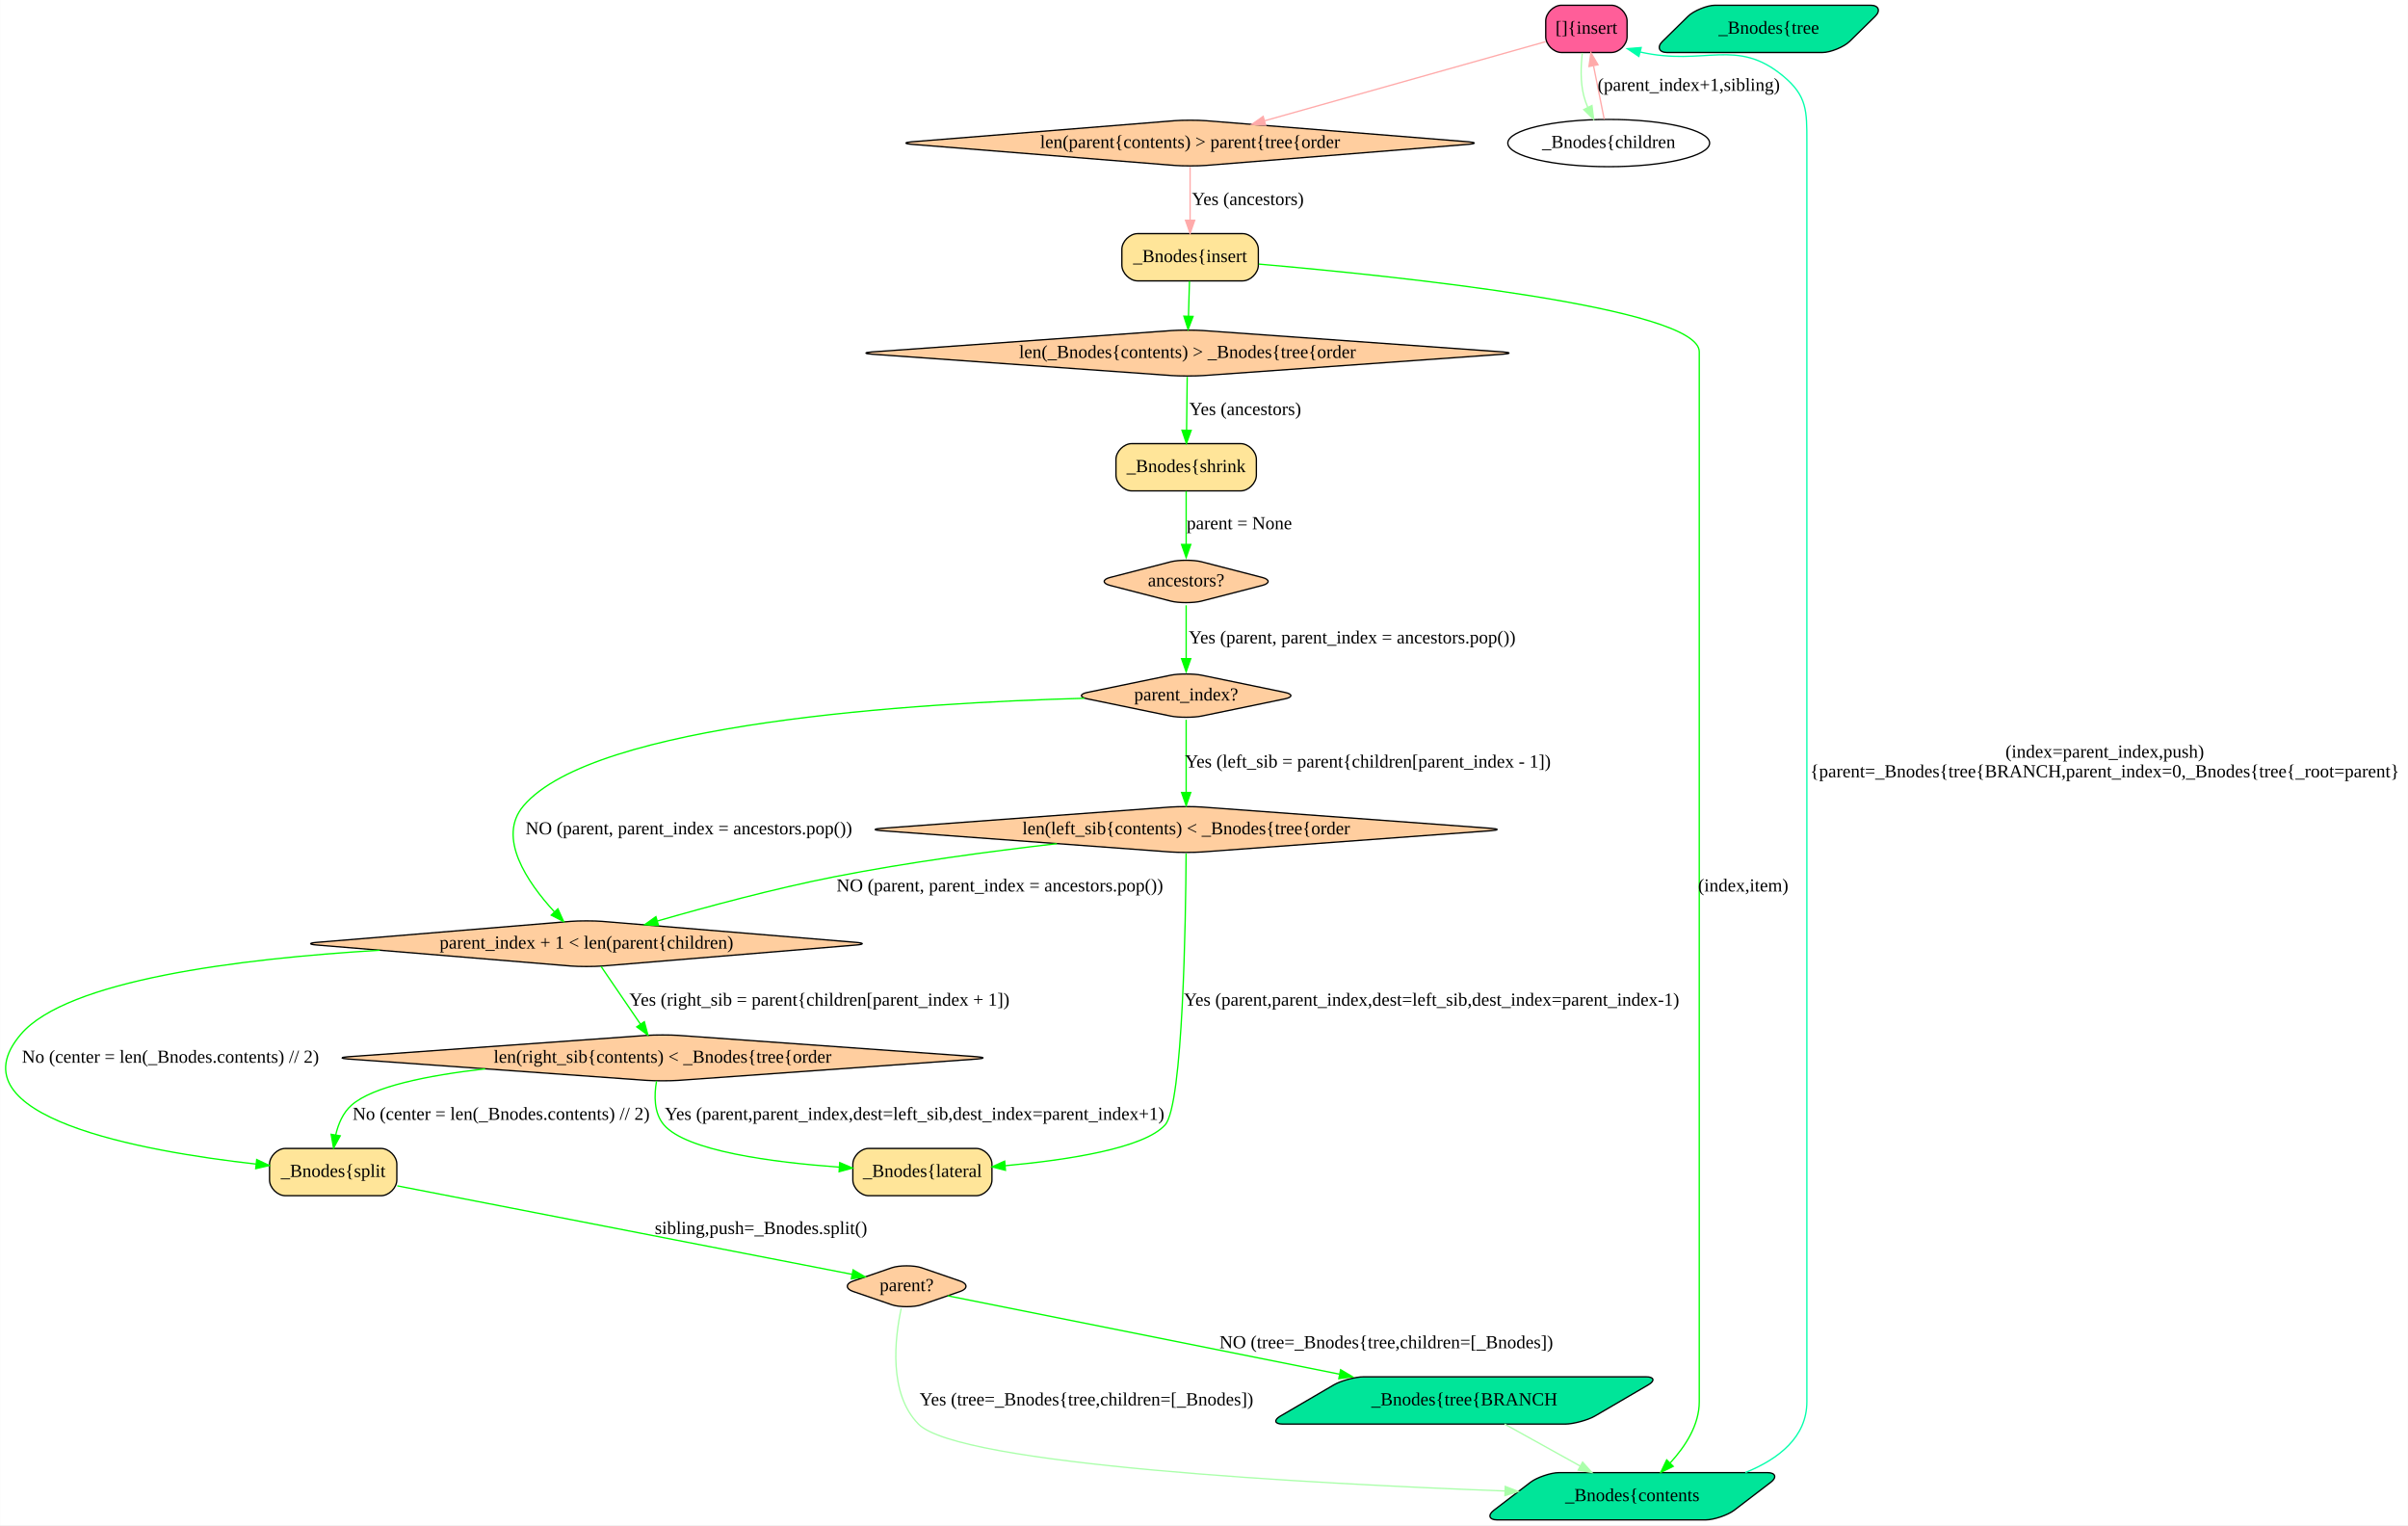
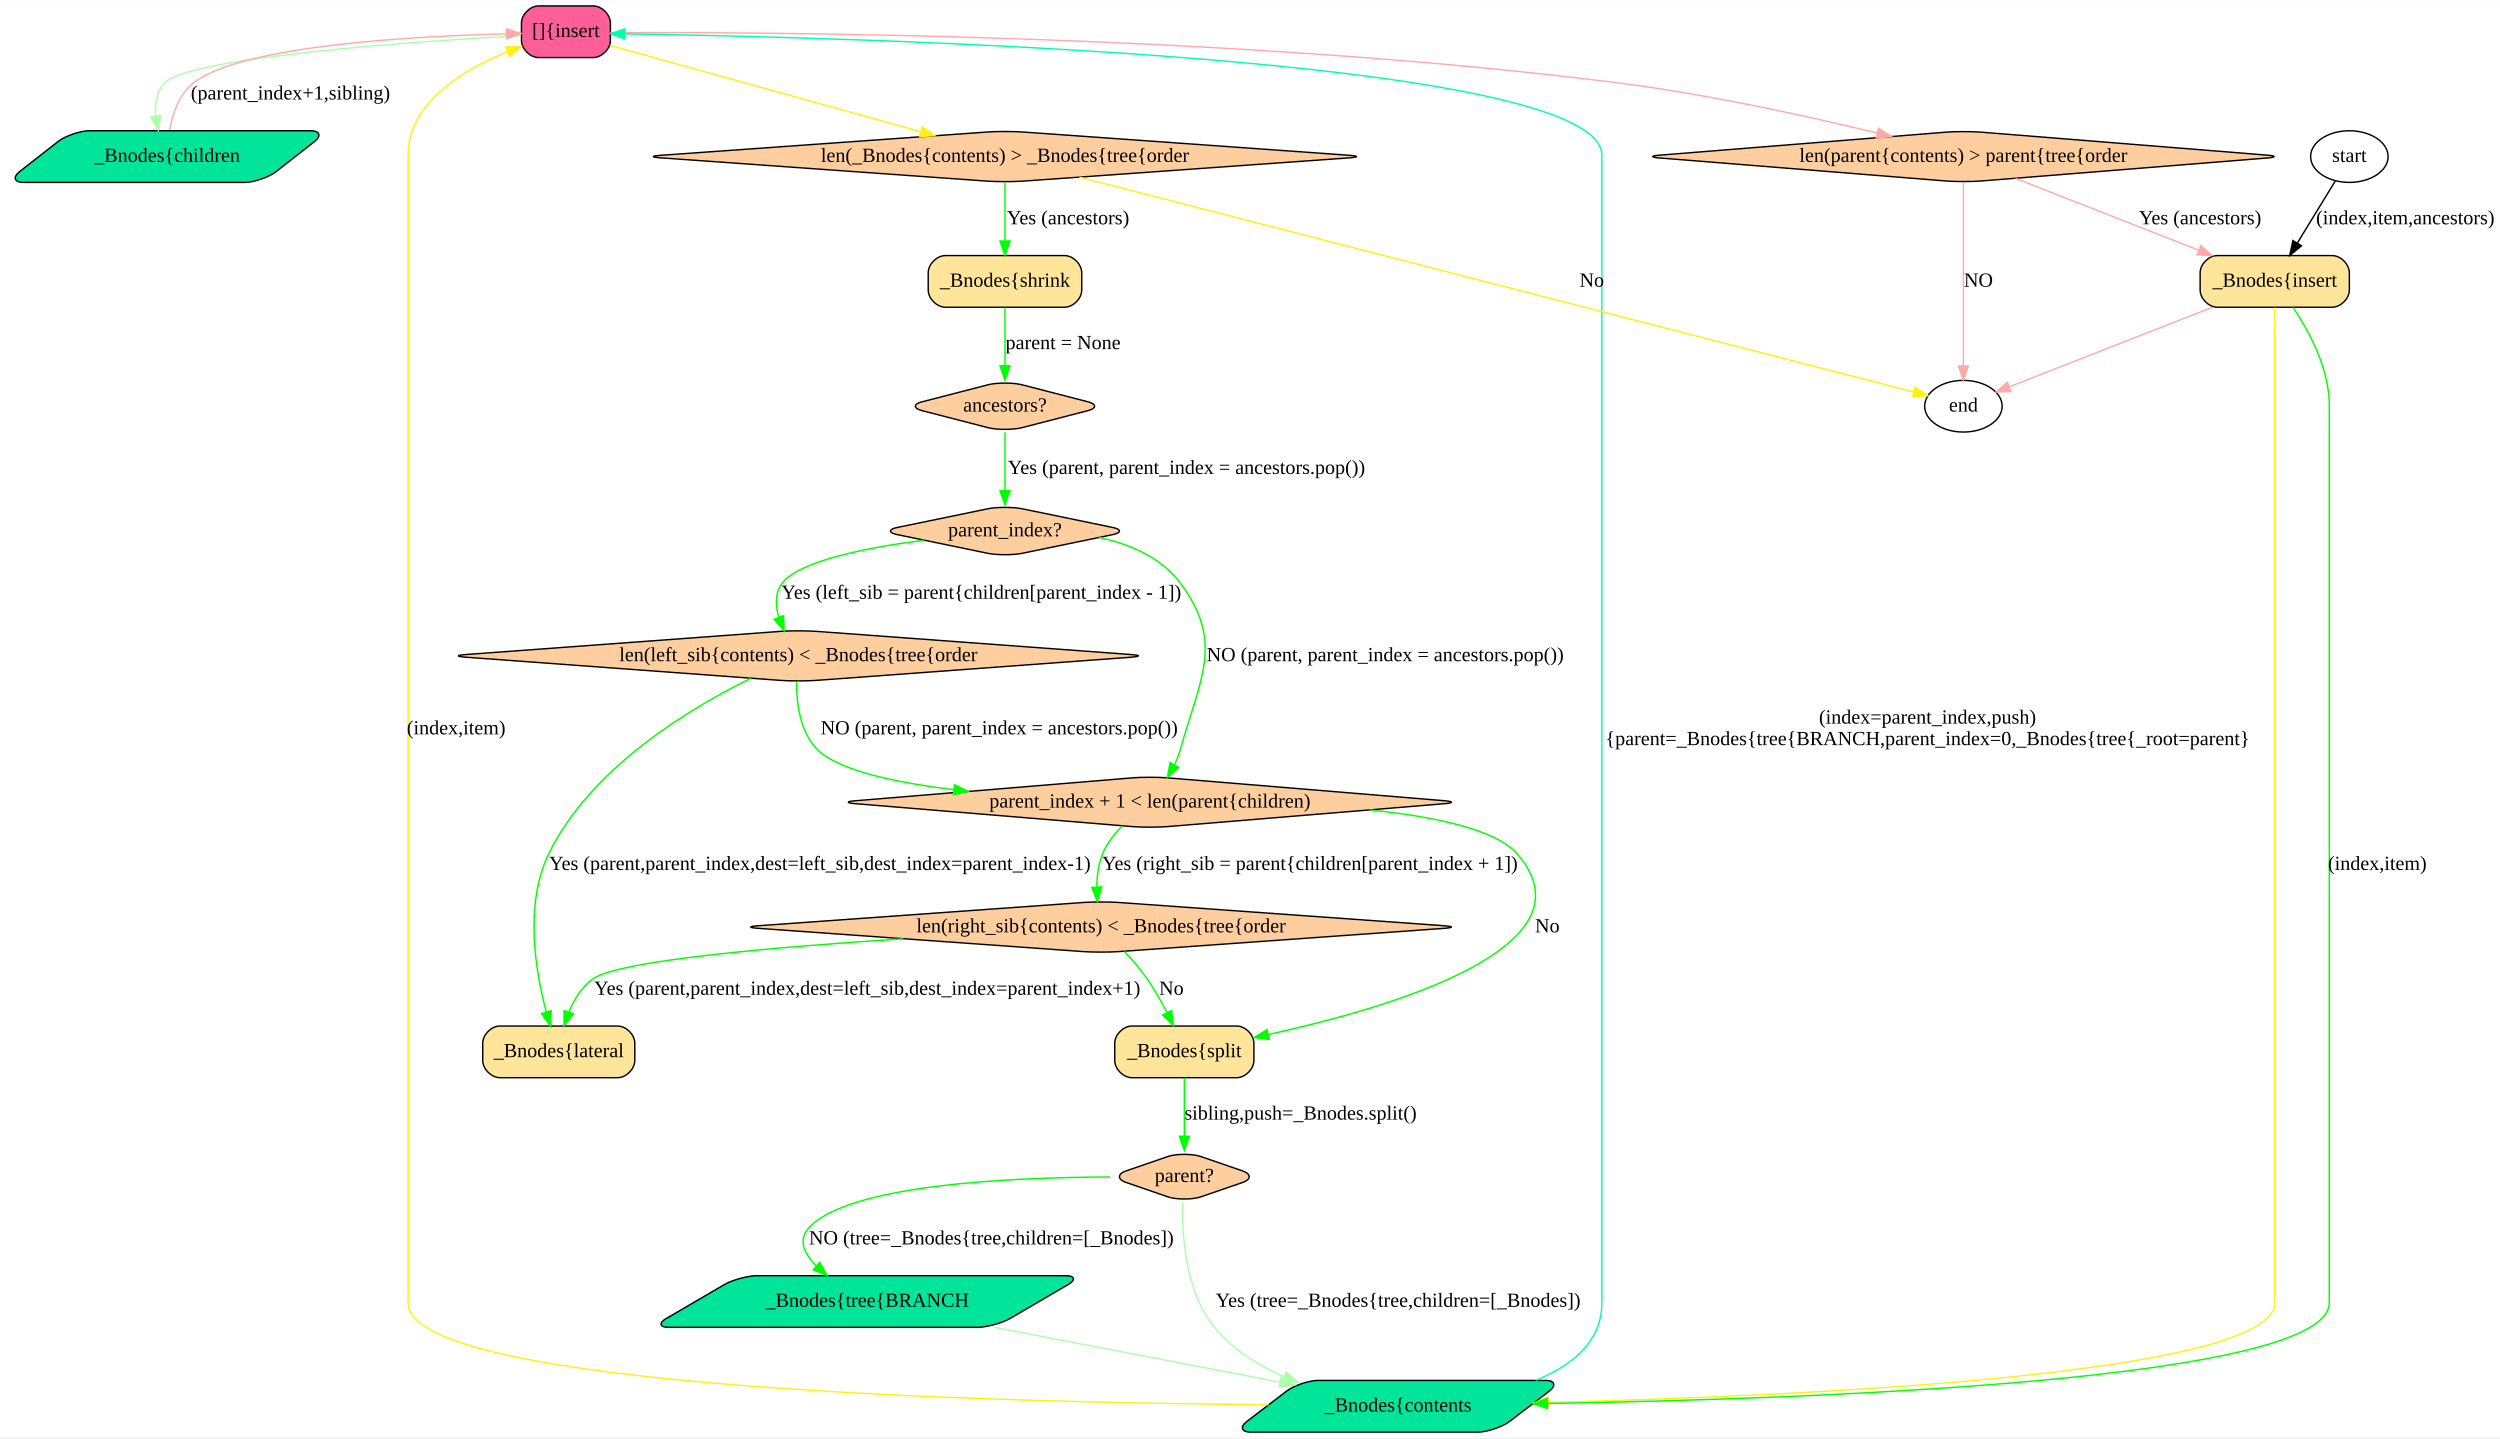
- <svg xmlns="http://www.w3.org/2000/svg" width="1835pt" height="1162pt" viewBox="0.00 0.00 1834.82 1162.00">
-   <g id="graph0" class="graph" transform="scale(1 1) rotate(0) translate(4 1158)">
-     <polygon fill="white" stroke="none" points="-4,4 -4,-1158 1830.82,-1158 1830.82,4 -4,4" />
+ <svg xmlns="http://www.w3.org/2000/svg" width="1742pt" height="1002pt" viewBox="0.00 0.00 1742.45 1002.00">
+   <g id="graph0" class="graph" transform="scale(1 1) rotate(0) translate(4 998)">
+     <polygon fill="white" stroke="none" points="-4,4 -4,-998 1738.45,-998 1738.45,4 -4,4" />
    <g id="node1" class="node">
-       <path fill="#ff5e99" stroke="black" d="M1223.82,-1154C1223.82,-1154 1185.82,-1154 1185.82,-1154 1179.82,-1154 1173.82,-1148 1173.82,-1142 1173.82,-1142 1173.82,-1130 1173.82,-1130 1173.82,-1124 1179.82,-1118 1185.82,-1118 1185.82,-1118 1223.82,-1118 1223.82,-1118 1229.82,-1118 1235.82,-1124 1235.82,-1130 1235.82,-1130 1235.82,-1142 1235.82,-1142 1235.82,-1148 1229.82,-1154 1223.82,-1154" />
-       <text text-anchor="middle" x="1204.82" y="-1132.3" font-family="Times New Roman,serif" font-size="14.00">[]{insert</text>
+       <path fill="#ff5e99" stroke="black" d="M409.447,-994C409.447,-994 371.447,-994 371.447,-994 365.447,-994 359.447,-988 359.447,-982 359.447,-982 359.447,-970 359.447,-970 359.447,-964 365.447,-958 371.447,-958 371.447,-958 409.447,-958 409.447,-958 415.447,-958 421.447,-964 421.447,-970 421.447,-970 421.447,-982 421.447,-982 421.447,-988 415.447,-994 409.447,-994" />
+       <text text-anchor="middle" x="390.447" y="-972.3" font-family="Times New Roman,serif" font-size="14.00">[]{insert</text>
+     </g>
+     <g id="node4" class="node">
+       <path fill="#00e599" stroke="black" d="M212.84,-907C212.84,-907 58.047,-907 58.047,-907 52.047,-907 41.322,-903.302 36.598,-899.604 36.598,-899.604 9.503,-878.396 9.503,-878.396 4.778,-874.698 6.053,-871 12.053,-871 12.053,-871 166.846,-871 166.846,-871 172.846,-871 183.571,-874.698 188.296,-878.396 188.296,-878.396 215.391,-899.604 215.391,-899.604 220.116,-903.302 218.84,-907 212.84,-907" />
+       <text text-anchor="middle" x="112.447" y="-885.3" font-family="Times New Roman,serif" font-size="14.00">_Bnodes{children</text>
+     </g>
+     <g id="edge23" class="edge">
+       <path fill="none" stroke="#aaffaa" d="M359.224,-973.389C289.653,-969.479 126.718,-958.432 110.447,-940 105.03,-933.864 103.871,-925.471 104.57,-917.315" />
+       <polygon fill="#aaffaa" stroke="#aaffaa" points="108.047,-917.742 106.268,-907.297 101.146,-916.572 108.047,-917.742" />
+     </g>
+     <g id="node9" class="node">
+       <path fill="#ffce9f" stroke="black" d="M684.477,-906.147C684.477,-906.147 455.88,-889.853 455.88,-889.853 449.895,-889.427 449.895,-888.573 455.88,-888.147 455.88,-888.147 684.477,-871.853 684.477,-871.853 690.462,-871.427 702.432,-871.427 708.416,-871.853 708.416,-871.853 937.014,-888.147 937.014,-888.147 942.999,-888.573 942.999,-889.427 937.014,-889.853 937.014,-889.853 708.416,-906.147 708.416,-906.147 702.432,-906.573 690.462,-906.573 684.477,-906.147" />
+       <text text-anchor="middle" x="696.447" y="-885.3" font-family="Times New Roman,serif" font-size="14.00">len(_Bnodes{contents) &gt; _Bnodes{tree{order</text>
+     </g>
+     <g id="edge4" class="edge">
+       <path fill="none" stroke="#fff00f" d="M421.472,-966.382C472.023,-952.34 572.985,-924.295 637.498,-906.375" />
+       <polygon fill="#fff00f" stroke="#fff00f" points="638.827,-909.638 647.526,-903.589 636.954,-902.893 638.827,-909.638" />
    </g>
    <g id="node16" class="node">
-       <path fill="#ffce9f" stroke="black" d="M890.856,-1066.04C890.856,-1066.04 690.73,-1049.96 690.73,-1049.96 684.749,-1049.48 684.749,-1048.52 690.73,-1048.04 690.73,-1048.04 890.856,-1031.96 890.856,-1031.96 896.837,-1031.48 908.798,-1031.48 914.779,-1031.96 914.779,-1031.96 1114.91,-1048.04 1114.91,-1048.04 1120.89,-1048.52 1120.89,-1049.48 1114.91,-1049.96 1114.91,-1049.96 914.779,-1066.04 914.779,-1066.04 908.798,-1066.52 896.837,-1066.52 890.856,-1066.04" />
-       <text text-anchor="middle" x="902.818" y="-1045.3" font-family="Times New Roman,serif" font-size="14.00">len(parent{contents) &gt; parent{tree{order</text>
+       <path fill="#ffce9f" stroke="black" d="M1352.49,-906.039C1352.49,-906.039 1152.36,-889.961 1152.36,-889.961 1146.38,-889.48 1146.38,-888.52 1152.36,-888.039 1152.36,-888.039 1352.49,-871.961 1352.49,-871.961 1358.47,-871.48 1370.43,-871.48 1376.41,-871.961 1376.41,-871.961 1576.53,-888.039 1576.53,-888.039 1582.52,-888.52 1582.52,-889.48 1576.53,-889.961 1576.53,-889.961 1376.41,-906.039 1376.41,-906.039 1370.43,-906.52 1358.47,-906.52 1352.49,-906.039" />
+       <text text-anchor="middle" x="1364.45" y="-885.3" font-family="Times New Roman,serif" font-size="14.00">len(parent{contents) &gt; parent{tree{order</text>
+     </g>
+     <g id="edge25" class="edge">
+       <path fill="none" stroke="#ffaaaa" d="M421.452,-975.289C523.038,-975.861 854.908,-974.754 1126.45,-940 1187.64,-932.168 1256.51,-916.99 1304.36,-905.401" />
+       <polygon fill="#ffaaaa" stroke="#ffaaaa" points="1305.35,-908.76 1314.24,-902.987 1303.69,-901.96 1305.35,-908.76" />
+     </g>
+     <g id="node2" class="node">
+       <path fill="#00e599" stroke="black" d="M739.076,-109C739.076,-109 523.459,-109 523.459,-109 517.459,-109 506.278,-105.974 501.097,-102.948 501.097,-102.948 460.18,-79.052 460.18,-79.052 454.999,-76.026 455.818,-73 461.818,-73 461.818,-73 677.435,-73 677.435,-73 683.435,-73 694.616,-76.026 699.797,-79.052 699.797,-79.052 740.713,-102.948 740.713,-102.948 745.895,-105.974 745.076,-109 739.076,-109" />
+       <text text-anchor="middle" x="600.447" y="-87.3" font-family="Times New Roman,serif" font-size="14.00">_Bnodes{tree{BRANCH</text>
+     </g>
+     <g id="node3" class="node">
+       <path fill="#00e599" stroke="black" d="M1073.56,-36C1073.56,-36 914.442,-36 914.442,-36 908.442,-36 897.674,-32.357 892.907,-28.713 892.907,-28.713 864.87,-7.287 864.87,-7.287 860.102,-3.643 861.335,-2.08506e-014 867.335,-2.0385e-014 867.335,-2.0385e-014 1026.45,-8.03669e-015 1026.45,-8.03669e-015 1032.45,-7.57106e-015 1043.22,-3.643 1047.99,-7.287 1047.99,-7.287 1076.02,-28.713 1076.02,-28.713 1080.79,-32.357 1079.56,-36 1073.56,-36" />
+       <text text-anchor="middle" x="970.447" y="-14.3" font-family="Times New Roman,serif" font-size="14.00">_Bnodes{contents</text>
+     </g>
+     <g id="edge20" class="edge">
+       <path fill="none" stroke="#aaffaa" d="M689.071,-72.994C749.499,-61.398 828.96,-46.15 888.024,-34.816" />
+       <polygon fill="#aaffaa" stroke="#aaffaa" points="888.901,-38.212 898.062,-32.89 887.581,-31.337 888.901,-38.212" />
+     </g>
+     <g id="edge3" class="edge">
+       <path fill="none" stroke="#fff00f" d="M880.241,-19.103C693.209,-20.517 280.447,-30.39 280.447,-90 280.447,-890 280.447,-890 280.447,-890 280.447,-926.307 318.433,-949.296 349.76,-962.081" />
+       <polygon fill="#fff00f" stroke="#fff00f" points="348.63,-965.396 359.219,-965.725 351.146,-958.864 348.63,-965.396" />
+       <text text-anchor="middle" x="313.947" y="-486.3" font-family="Times New Roman,serif" font-size="14.00">(index,item)</text>
+     </g>
+     <g id="edge22" class="edge">
+       <path fill="none" stroke="#00ffaa" d="M1066.34,-36.044C1091.85,-46.424 1112.45,-63.126 1112.45,-90 1112.45,-890 1112.45,-890 1112.45,-890 1112.45,-959.023 585.274,-972.15 431.858,-974.509" />
+       <polygon fill="#00ffaa" stroke="#00ffaa" points="431.418,-971.015 421.47,-974.661 431.52,-978.014 431.418,-971.015" />
+       <text text-anchor="middle" x="1339.45" y="-493.8" font-family="Times New Roman,serif" font-size="14.00">(index=parent_index,push) </text>
+       <text text-anchor="middle" x="1339.45" y="-478.8" font-family="Times New Roman,serif" font-size="14.00"> {parent=_Bnodes{tree{BRANCH,parent_index=0,_Bnodes{tree{_root=parent}</text>
+     </g>
+     <g id="edge24" class="edge">
+       <path fill="none" stroke="#ffaaaa" d="M114.17,-907.462C116.217,-918.496 120.687,-932.115 130.447,-940 163.168,-966.435 284.034,-972.944 348.808,-974.519" />
+       <polygon fill="#ffaaaa" stroke="#ffaaaa" points="349.006,-978.024 359.079,-974.739 349.156,-971.026 349.006,-978.024" />
+       <text text-anchor="middle" x="198.447" y="-928.8" font-family="Times New Roman,serif" font-size="14.00">(parent_index+1,sibling)</text>
+     </g>
+     <g id="node5" class="node">
+       <path fill="#ffe599" stroke="black" d="M857.947,-283C857.947,-283 784.947,-283 784.947,-283 778.947,-283 772.947,-277 772.947,-271 772.947,-271 772.947,-259 772.947,-259 772.947,-253 778.947,-247 784.947,-247 784.947,-247 857.947,-247 857.947,-247 863.947,-247 869.947,-253 869.947,-259 869.947,-259 869.947,-271 869.947,-271 869.947,-277 863.947,-283 857.947,-283" />
+       <text text-anchor="middle" x="821.447" y="-261.3" font-family="Times New Roman,serif" font-size="14.00">_Bnodes{split</text>
+     </g>
+     <g id="node12" class="node">
+       <path fill="#ffce9f" stroke="black" d="M810.1,-192.094C810.1,-192.094 780.509,-181.906 780.509,-181.906 774.836,-179.953 774.836,-176.047 780.509,-174.094 780.509,-174.094 810.1,-163.906 810.1,-163.906 815.774,-161.953 827.12,-161.953 832.793,-163.906 832.793,-163.906 862.385,-174.094 862.385,-174.094 868.058,-176.047 868.058,-179.953 862.385,-181.906 862.385,-181.906 832.793,-192.094 832.793,-192.094 827.12,-194.047 815.774,-194.047 810.1,-192.094" />
+       <text text-anchor="middle" x="821.447" y="-174.3" font-family="Times New Roman,serif" font-size="14.00">parent?</text>
+     </g>
+     <g id="edge18" class="edge">
+       <path fill="none" stroke="#00ff00" d="M821.447,-246.799C821.447,-235.163 821.447,-219.548 821.447,-206.237" />
+       <polygon fill="#00ff00" stroke="#00ff00" points="824.947,-206.175 821.447,-196.175 817.947,-206.175 824.947,-206.175" />
+       <text text-anchor="middle" x="902.447" y="-217.8" font-family="Times New Roman,serif" font-size="14.00">sibling,push=_Bnodes.split()</text>
+     </g>
+     <g id="node6" class="node">
+       <path fill="#ffe599" stroke="black" d="M1621.45,-820C1621.45,-820 1541.45,-820 1541.45,-820 1535.45,-820 1529.45,-814 1529.45,-808 1529.45,-808 1529.45,-796 1529.45,-796 1529.45,-790 1535.45,-784 1541.45,-784 1541.45,-784 1621.45,-784 1621.45,-784 1627.45,-784 1633.45,-790 1633.45,-796 1633.45,-796 1633.45,-808 1633.45,-808 1633.45,-814 1627.45,-820 1621.45,-820" />
+       <text text-anchor="middle" x="1581.45" y="-798.3" font-family="Times New Roman,serif" font-size="14.00">_Bnodes{insert</text>
+     </g>
+     <g id="edge2" class="edge">
+       <path fill="none" stroke="#fff00f" d="M1581.45,-783.744C1581.45,-766.57 1581.45,-739.464 1581.45,-716 1581.45,-716 1581.45,-716 1581.45,-90 1581.45,-39.676 1250.19,-24.968 1075.5,-20.709" />
+       <polygon fill="#fff00f" stroke="#fff00f" points="1075.33,-17.205 1065.25,-20.467 1075.16,-24.203 1075.33,-17.205" />
+     </g>
+     <g id="edge7" class="edge">
+       <path fill="none" stroke="#00ff00" d="M1594.31,-783.766C1605.34,-767.264 1619.45,-741.217 1619.45,-716 1619.45,-716 1619.45,-716 1619.45,-90 1619.45,-35.873 1258.12,-22.991 1074.68,-19.939" />
+       <polygon fill="#00ff00" stroke="#00ff00" points="1074.52,-16.436 1064.47,-19.776 1074.41,-23.435 1074.52,-16.436" />
+       <text text-anchor="middle" x="1652.95" y="-391.8" font-family="Times New Roman,serif" font-size="14.00">(index,item)</text>
+     </g>
+     <g id="node18" class="node">
+       <ellipse fill="none" stroke="black" cx="1364.45" cy="-715" rx="27" ry="18" />
+       <text text-anchor="middle" x="1364.45" y="-711.3" font-family="Times New Roman,serif" font-size="14.00">end</text>
+     </g>
+     <g id="edge27" class="edge">
+       <path fill="none" stroke="#ffaaaa" d="M1537.79,-783.901C1495.99,-767.524 1433.88,-743.199 1396.47,-728.543" />
+       <polygon fill="#ffaaaa" stroke="#ffaaaa" points="1397.65,-725.247 1387.06,-724.858 1395.1,-731.765 1397.65,-725.247" />
+     </g>
+     <g id="node7" class="node">
+       <path fill="#ffe599" stroke="black" d="M737.947,-820C737.947,-820 654.947,-820 654.947,-820 648.947,-820 642.947,-814 642.947,-808 642.947,-808 642.947,-796 642.947,-796 642.947,-790 648.947,-784 654.947,-784 654.947,-784 737.947,-784 737.947,-784 743.947,-784 749.947,-790 749.947,-796 749.947,-796 749.947,-808 749.947,-808 749.947,-814 743.947,-820 737.947,-820" />
+       <text text-anchor="middle" x="696.447" y="-798.3" font-family="Times New Roman,serif" font-size="14.00">_Bnodes{shrink</text>
+     </g>
+     <g id="node10" class="node">
+       <path fill="#ffce9f" stroke="black" d="M684.828,-730C684.828,-730 638.354,-718 638.354,-718 632.544,-716.5 632.544,-713.5 638.354,-712 638.354,-712 684.828,-700 684.828,-700 690.637,-698.5 702.256,-698.5 708.066,-700 708.066,-700 754.54,-712 754.54,-712 760.35,-713.5 760.35,-716.5 754.54,-718 754.54,-718 708.066,-730 708.066,-730 702.256,-731.5 690.637,-731.5 684.828,-730" />
+       <text text-anchor="middle" x="696.447" y="-711.3" font-family="Times New Roman,serif" font-size="14.00">ancestors?</text>
+     </g>
+     <g id="edge8" class="edge">
+       <path fill="none" stroke="#00ff00" d="M696.447,-783.799C696.447,-772.163 696.447,-756.548 696.447,-743.237" />
+       <polygon fill="#00ff00" stroke="#00ff00" points="699.947,-743.175 696.447,-733.175 692.947,-743.175 699.947,-743.175" />
+       <text text-anchor="middle" x="736.947" y="-754.8" font-family="Times New Roman,serif" font-size="14.00">parent = None</text>
+     </g>
+     <g id="node8" class="node">
+       <path fill="#ffe599" stroke="black" d="M426.447,-283C426.447,-283 344.447,-283 344.447,-283 338.447,-283 332.447,-277 332.447,-271 332.447,-271 332.447,-259 332.447,-259 332.447,-253 338.447,-247 344.447,-247 344.447,-247 426.447,-247 426.447,-247 432.447,-247 438.447,-253 438.447,-259 438.447,-259 438.447,-271 438.447,-271 438.447,-277 432.447,-283 426.447,-283" />
+       <text text-anchor="middle" x="385.447" y="-261.3" font-family="Times New Roman,serif" font-size="14.00">_Bnodes{lateral</text>
+     </g>
+     <g id="edge6" class="edge">
+       <path fill="none" stroke="#00ff00" d="M696.447,-870.799C696.447,-859.163 696.447,-843.548 696.447,-830.237" />
+       <polygon fill="#00ff00" stroke="#00ff00" points="699.947,-830.175 696.447,-820.175 692.947,-830.175 699.947,-830.175" />
+       <text text-anchor="middle" x="740.447" y="-841.8" font-family="Times New Roman,serif" font-size="14.00">Yes (ancestors)</text>
+     </g>
+     <g id="edge5" class="edge">
+       <path fill="none" stroke="#fff00f" d="M748.308,-874.647C879.12,-840.964 1219.89,-753.222 1329.76,-724.932" />
+       <polygon fill="#fff00f" stroke="#fff00f" points="1330.84,-728.266 1339.66,-722.383 1329.1,-721.488 1330.84,-728.266" />
+       <text text-anchor="middle" x="1105.45" y="-798.3" font-family="Times New Roman,serif" font-size="14.00">No</text>
+     </g>
+     <g id="node11" class="node">
+       <path fill="#ffce9f" stroke="black" d="M684.695,-643.572C684.695,-643.572 621.058,-630.428 621.058,-630.428 615.183,-629.214 615.183,-626.786 621.058,-625.572 621.058,-625.572 684.695,-612.428 684.695,-612.428 690.571,-611.214 702.323,-611.214 708.199,-612.428 708.199,-612.428 771.835,-625.572 771.835,-625.572 777.711,-626.786 777.711,-629.214 771.835,-630.428 771.835,-630.428 708.199,-643.572 708.199,-643.572 702.323,-644.786 690.571,-644.786 684.695,-643.572" />
+       <text text-anchor="middle" x="696.447" y="-624.3" font-family="Times New Roman,serif" font-size="14.00">parent_index?</text>
+     </g>
+     <g id="edge9" class="edge">
+       <path fill="none" stroke="#00ff00" d="M696.447,-696.799C696.447,-685.163 696.447,-669.548 696.447,-656.237" />
+       <polygon fill="#00ff00" stroke="#00ff00" points="699.947,-656.175 696.447,-646.175 692.947,-656.175 699.947,-656.175" />
+       <text text-anchor="middle" x="822.947" y="-667.8" font-family="Times New Roman,serif" font-size="14.00">Yes (parent, parent_index = ancestors.pop())</text>
+     </g>
+     <g id="node13" class="node">
+       <path fill="#ffce9f" stroke="black" d="M540.479,-558.119C540.479,-558.119 319.923,-541.881 319.923,-541.881 313.939,-541.441 313.939,-540.559 319.923,-540.119 319.923,-540.119 540.479,-523.881 540.479,-523.881 546.463,-523.441 558.431,-523.441 564.414,-523.881 564.414,-523.881 784.971,-540.119 784.971,-540.119 790.955,-540.559 790.955,-541.441 784.971,-541.881 784.971,-541.881 564.414,-558.119 564.414,-558.119 558.431,-558.559 546.463,-558.559 540.479,-558.119" />
+       <text text-anchor="middle" x="552.447" y="-537.3" font-family="Times New Roman,serif" font-size="14.00">len(left_sib{contents) &lt; _Bnodes{tree{order</text>
+     </g>
+     <g id="edge12" class="edge">
+       <path fill="none" stroke="#00ff00" d="M640.116,-621.621C601.012,-616.586 553.806,-607.461 541.447,-592 536.022,-585.214 536.344,-576.32 538.814,-567.918" />
+       <polygon fill="#00ff00" stroke="#00ff00" points="542.139,-569.025 542.487,-558.435 535.611,-566.497 542.139,-569.025" />
+       <text text-anchor="middle" x="679.947" y="-580.8" font-family="Times New Roman,serif" font-size="14.00">Yes (left_sib = parent{children[parent_index - 1])</text>
+     </g>
+     <g id="node15" class="node">
+       <path fill="#ffce9f" stroke="black" d="M785.488,-456.011C785.488,-456.011 591.725,-439.989 591.725,-439.989 585.746,-439.494 585.746,-438.506 591.725,-438.011 591.725,-438.011 785.488,-421.989 785.488,-421.989 791.467,-421.494 803.426,-421.494 809.406,-421.989 809.406,-421.989 1003.17,-438.011 1003.17,-438.011 1009.15,-438.506 1009.15,-439.494 1003.17,-439.989 1003.17,-439.989 809.406,-456.011 809.406,-456.011 803.426,-456.506 791.467,-456.506 785.488,-456.011" />
+       <text text-anchor="middle" x="797.447" y="-435.3" font-family="Times New Roman,serif" font-size="14.00">parent_index + 1 &lt; len(parent{children)</text>
+     </g>
+     <g id="edge10" class="edge">
+       <path fill="none" stroke="#00ff00" d="M762.052,-623.524C783.455,-618.881 805.121,-609.687 818.447,-592 849.739,-550.469 832.327,-525.113 818.447,-475 817.511,-471.62 816.151,-468.238 814.567,-464.982" />
+       <polygon fill="#00ff00" stroke="#00ff00" points="817.614,-463.258 809.674,-456.243 811.506,-466.678 817.614,-463.258" />
+       <text text-anchor="middle" x="961.447" y="-537.3" font-family="Times New Roman,serif" font-size="14.00">NO (parent, parent_index = ancestors.pop())</text>
+     </g>
+     <g id="edge19" class="edge">
+       <path fill="none" stroke="#00ff00" d="M769.637,-177.789C701.203,-177.593 586.196,-172.56 559.447,-142 552.111,-133.619 556.62,-124.224 564.895,-115.86" />
+       <polygon fill="#00ff00" stroke="#00ff00" points="567.358,-118.354 572.554,-109.121 562.734,-113.099 567.358,-118.354" />
+       <text text-anchor="middle" x="686.947" y="-130.8" font-family="Times New Roman,serif" font-size="14.00">NO (tree=_Bnodes{tree,children=[_Bnodes])</text>
    </g>
    <g id="edge21" class="edge">
-       <path fill="none" stroke="#ffaaaa" d="M1173.64,-1126.22C1123.21,-1112.03 1023.03,-1083.83 959.663,-1066" />
-       <polygon fill="#ffaaaa" stroke="#ffaaaa" points="960.397,-1062.57 949.823,-1063.23 958.5,-1069.31 960.397,-1062.57" />
+       <path fill="none" stroke="#aaffaa" d="M820.305,-160.232C819.695,-137.842 821.926,-98.098 842.447,-73 855.05,-57.586 872.835,-46.498 891.15,-38.548" />
+       <polygon fill="#aaffaa" stroke="#aaffaa" points="892.499,-41.778 900.456,-34.782 889.873,-35.289 892.499,-41.778" />
+       <text text-anchor="middle" x="970.447" y="-87.3" font-family="Times New Roman,serif" font-size="14.00">Yes (tree=_Bnodes{tree,children=[_Bnodes])</text>
+     </g>
+     <g id="edge13" class="edge">
+       <path fill="none" stroke="#00ff00" d="M519.318,-525.361C477.546,-504.846 407.661,-463.184 378.447,-403 361.404,-367.89 369.049,-321.591 376.759,-292.815" />
+       <polygon fill="#00ff00" stroke="#00ff00" points="380.164,-293.637 379.556,-283.06 373.435,-291.708 380.164,-293.637" />
+       <text text-anchor="middle" x="567.447" y="-391.8" font-family="Times New Roman,serif" font-size="14.00">Yes (parent,parent_index,dest=left_sib,dest_index=parent_index-1)</text>
+     </g>
+     <g id="edge11" class="edge">
+       <path fill="none" stroke="#00ff00" d="M551.175,-523.065C551.059,-508.225 553.494,-487.176 566.447,-475 581.187,-461.143 619.514,-452.771 660.808,-447.713" />
+       <polygon fill="#00ff00" stroke="#00ff00" points="661.254,-451.185 670.786,-446.56 660.45,-444.231 661.254,-451.185" />
+       <text text-anchor="middle" x="692.447" y="-486.3" font-family="Times New Roman,serif" font-size="14.00">NO (parent, parent_index = ancestors.pop())</text>
+     </g>
+     <g id="node14" class="node">
+       <path fill="#ffce9f" stroke="black" d="M751.477,-369.144C751.477,-369.144 523.718,-352.856 523.718,-352.856 517.733,-352.428 517.733,-351.572 523.718,-351.144 523.718,-351.144 751.477,-334.856 751.477,-334.856 757.462,-334.428 769.432,-334.428 775.416,-334.856 775.416,-334.856 1003.18,-351.144 1003.18,-351.144 1009.16,-351.572 1009.16,-352.428 1003.18,-352.856 1003.18,-352.856 775.416,-369.144 775.416,-369.144 769.432,-369.572 757.462,-369.572 751.477,-369.144" />
+       <text text-anchor="middle" x="763.447" y="-348.3" font-family="Times New Roman,serif" font-size="14.00">len(right_sib{contents) &lt; _Bnodes{tree{order</text>
+     </g>
+     <g id="edge17" class="edge">
+       <path fill="none" stroke="#00ff00" d="M779.686,-335.017C785.051,-329.292 790.824,-322.613 795.447,-316 800.548,-308.703 805.308,-300.275 809.324,-292.444" />
+       <polygon fill="#00ff00" stroke="#00ff00" points="812.548,-293.819 813.828,-283.302 806.269,-290.725 812.548,-293.819" />
+       <text text-anchor="middle" x="812.447" y="-304.8" font-family="Times New Roman,serif" font-size="14.00">No</text>
+     </g>
+     <g id="edge15" class="edge">
+       <path fill="none" stroke="#00ff00" d="M625.569,-343.81C533.983,-337.936 427.374,-328.554 409.447,-316 401.539,-310.462 396.144,-301.592 392.506,-292.85" />
+       <polygon fill="#00ff00" stroke="#00ff00" points="395.735,-291.483 389.106,-283.218 389.134,-293.813 395.735,-291.483" />
+       <text text-anchor="middle" x="600.447" y="-304.8" font-family="Times New Roman,serif" font-size="14.00">Yes (parent,parent_index,dest=left_sib,dest_index=parent_index+1)</text>
+     </g>
+     <g id="edge16" class="edge">
+       <path fill="none" stroke="#00ff00" d="M950.695,-433.64C996.623,-428.892 1038.74,-419.857 1053.45,-403 1109.95,-338.246 965.857,-295.874 879.992,-277.11" />
+       <polygon fill="#00ff00" stroke="#00ff00" points="880.593,-273.659 870.082,-274.992 879.13,-280.505 880.593,-273.659" />
+       <text text-anchor="middle" x="1074.45" y="-348.3" font-family="Times New Roman,serif" font-size="14.00">No</text>
+     </g>
+     <g id="edge14" class="edge">
+       <path fill="none" stroke="#00ff00" d="M778.095,-422.421C772.655,-416.916 767.417,-410.267 764.447,-403 761.511,-395.817 760.503,-387.555 760.435,-379.843" />
+       <polygon fill="#00ff00" stroke="#00ff00" points="763.933,-379.952 760.832,-369.821 756.939,-379.675 763.933,-379.952" />
+       <text text-anchor="middle" x="908.947" y="-391.8" font-family="Times New Roman,serif" font-size="14.00">Yes (right_sib = parent{children[parent_index + 1])</text>
+     </g>
+     <g id="edge26" class="edge">
+       <path fill="none" stroke="#ffaaaa" d="M1400.77,-873.773C1435.66,-860.107 1488.77,-839.304 1528.39,-823.784" />
+       <polygon fill="#ffaaaa" stroke="#ffaaaa" points="1529.86,-826.965 1537.9,-820.059 1527.31,-820.448 1529.86,-826.965" />
+       <text text-anchor="middle" x="1529.45" y="-841.8" font-family="Times New Roman,serif" font-size="14.00">Yes (ancestors)</text>
+     </g>
+     <g id="edge28" class="edge">
+       <path fill="none" stroke="#ffaaaa" d="M1364.45,-870.879C1364.45,-841.001 1364.45,-779.113 1364.45,-743.274" />
+       <polygon fill="#ffaaaa" stroke="#ffaaaa" points="1367.95,-743.052 1364.45,-733.052 1360.95,-743.052 1367.95,-743.052" />
+       <text text-anchor="middle" x="1374.95" y="-798.3" font-family="Times New Roman,serif" font-size="14.00">NO</text>
    </g>
    <g id="node17" class="node">
-       <ellipse fill="none" stroke="black" cx="1221.82" cy="-1049" rx="76.887" ry="18" />
-       <text text-anchor="middle" x="1221.82" y="-1045.3" font-family="Times New Roman,serif" font-size="14.00">_Bnodes{children</text>
-     </g>
-     <g id="edge19" class="edge">
-       <path fill="none" stroke="#aaffaa" d="M1201.71,-1117.62C1200.57,-1107.89 1200.12,-1095.61 1202.82,-1085 1203.58,-1082.01 1204.65,-1079.01 1205.9,-1076.08" />
-       <polygon fill="#aaffaa" stroke="#aaffaa" points="1209.04,-1077.61 1210.34,-1067.1 1202.77,-1074.51 1209.04,-1077.61" />
-     </g>
-     <g id="node2" class="node">
-       <path fill="#00e599" stroke="black" d="M1250.45,-109C1250.45,-109 1034.83,-109 1034.83,-109 1028.83,-109 1017.65,-105.974 1012.47,-102.948 1012.47,-102.948 971.551,-79.052 971.551,-79.052 966.37,-76.026 967.189,-73 973.189,-73 973.189,-73 1188.81,-73 1188.81,-73 1194.81,-73 1205.99,-76.026 1211.17,-79.052 1211.17,-79.052 1252.08,-102.948 1252.08,-102.948 1257.27,-105.974 1256.45,-109 1250.45,-109" />
-       <text text-anchor="middle" x="1111.82" y="-87.3" font-family="Times New Roman,serif" font-size="14.00">_Bnodes{tree{BRANCH</text>
-     </g>
-     <g id="node4" class="node">
-       <path fill="#00e599" stroke="black" d="M1342.93,-36C1342.93,-36 1183.81,-36 1183.81,-36 1177.81,-36 1167.05,-32.357 1162.28,-28.713 1162.28,-28.713 1134.24,-7.287 1134.24,-7.287 1129.47,-3.643 1130.71,-2.08506e-014 1136.71,-2.0385e-014 1136.71,-2.0385e-014 1295.82,-8.03669e-015 1295.82,-8.03669e-015 1301.82,-7.57106e-015 1312.59,-3.643 1317.36,-7.287 1317.36,-7.287 1345.39,-28.713 1345.39,-28.713 1350.16,-32.357 1348.93,-36 1342.93,-36" />
-       <text text-anchor="middle" x="1239.82" y="-14.3" font-family="Times New Roman,serif" font-size="14.00">_Bnodes{contents</text>
-     </g>
-     <g id="edge16" class="edge">
-       <path fill="none" stroke="#aaffaa" d="M1142.48,-72.994C1159.77,-63.404 1181.56,-51.317 1200.14,-41.011" />
-       <polygon fill="#aaffaa" stroke="#aaffaa" points="1201.92,-44.025 1208.97,-36.114 1198.52,-37.904 1201.92,-44.025" />
-     </g>
-     <g id="node3" class="node">
-       <path fill="#00e599" stroke="black" d="M1421.47,-1154C1421.47,-1154 1302.85,-1154 1302.85,-1154 1296.85,-1154 1286.57,-1149.8 1282.29,-1145.6 1282.29,-1145.6 1262.73,-1126.4 1262.73,-1126.4 1258.45,-1122.2 1260.17,-1118 1266.17,-1118 1266.17,-1118 1384.78,-1118 1384.78,-1118 1390.78,-1118 1401.06,-1122.2 1405.35,-1126.4 1405.35,-1126.4 1424.91,-1145.6 1424.91,-1145.6 1429.19,-1149.8 1427.47,-1154 1421.47,-1154" />
-       <text text-anchor="middle" x="1343.82" y="-1132.3" font-family="Times New Roman,serif" font-size="14.00">_Bnodes{tree</text>
-     </g>
-     <g id="edge18" class="edge">
-       <path fill="none" stroke="#00ffaa" d="M1325.93,-36.031C1351.5,-46.444 1372.82,-63.171 1372.82,-90 1372.82,-1050 1372.82,-1050 1372.82,-1050 1372.82,-1073.62 1372.98,-1084.9 1354.82,-1100 1319.03,-1129.76 1295.4,-1107.32 1245.9,-1118.34" />
-       <polygon fill="#00ffaa" stroke="#00ffaa" points="1244.8,-1115.01 1236,-1120.91 1246.56,-1121.78 1244.8,-1115.01" />
-       <text text-anchor="middle" x="1599.82" y="-580.8" font-family="Times New Roman,serif" font-size="14.00">(index=parent_index,push) </text>
-       <text text-anchor="middle" x="1599.82" y="-565.8" font-family="Times New Roman,serif" font-size="14.00"> {parent=_Bnodes{tree{BRANCH,parent_index=0,_Bnodes{tree{_root=parent}</text>
-     </g>
-     <g id="node5" class="node">
-       <path fill="#ffe599" stroke="black" d="M286.318,-283C286.318,-283 213.318,-283 213.318,-283 207.318,-283 201.318,-277 201.318,-271 201.318,-271 201.318,-259 201.318,-259 201.318,-253 207.318,-247 213.318,-247 213.318,-247 286.318,-247 286.318,-247 292.318,-247 298.318,-253 298.318,-259 298.318,-259 298.318,-271 298.318,-271 298.318,-277 292.318,-283 286.318,-283" />
-       <text text-anchor="middle" x="249.818" y="-261.3" font-family="Times New Roman,serif" font-size="14.00">_Bnodes{split</text>
-     </g>
-     <g id="node12" class="node">
-       <path fill="#ffce9f" stroke="black" d="M675.471,-192.094C675.471,-192.094 645.88,-181.906 645.88,-181.906 640.207,-179.953 640.207,-176.047 645.88,-174.094 645.88,-174.094 675.471,-163.906 675.471,-163.906 681.145,-161.953 692.491,-161.953 698.164,-163.906 698.164,-163.906 727.755,-174.094 727.755,-174.094 733.429,-176.047 733.429,-179.953 727.755,-181.906 727.755,-181.906 698.164,-192.094 698.164,-192.094 692.491,-194.047 681.145,-194.047 675.471,-192.094" />
-       <text text-anchor="middle" x="686.818" y="-174.3" font-family="Times New Roman,serif" font-size="14.00">parent?</text>
-     </g>
-     <g id="edge14" class="edge">
-       <path fill="none" stroke="#00ff00" d="M298.675,-254.497C385.285,-237.651 564.234,-202.844 645.297,-187.076" />
-       <polygon fill="#00ff00" stroke="#00ff00" points="645.998,-190.505 655.146,-185.16 644.661,-183.634 645.998,-190.505" />
-       <text text-anchor="middle" x="575.818" y="-217.8" font-family="Times New Roman,serif" font-size="14.00">sibling,push=_Bnodes.split()</text>
-     </g>
-     <g id="node6" class="node">
-       <path fill="#ffe599" stroke="black" d="M942.818,-980C942.818,-980 862.818,-980 862.818,-980 856.818,-980 850.818,-974 850.818,-968 850.818,-968 850.818,-956 850.818,-956 850.818,-950 856.818,-944 862.818,-944 862.818,-944 942.818,-944 942.818,-944 948.818,-944 954.818,-950 954.818,-956 954.818,-956 954.818,-968 954.818,-968 954.818,-974 948.818,-980 942.818,-980" />
-       <text text-anchor="middle" x="902.818" y="-958.3" font-family="Times New Roman,serif" font-size="14.00">_Bnodes{insert</text>
-     </g>
-     <g id="edge3" class="edge">
-       <path fill="none" stroke="#00ff00" d="M955.145,-956.799C1061.05,-947.59 1290.82,-923.726 1290.82,-890 1290.82,-890 1290.82,-890 1290.82,-90 1290.82,-72.279 1280.21,-55.952 1268.67,-43.435" />
-       <polygon fill="#00ff00" stroke="#00ff00" points="1270.97,-40.791 1261.45,-36.155 1266,-45.72 1270.97,-40.791" />
-       <text text-anchor="middle" x="1324.32" y="-478.8" font-family="Times New Roman,serif" font-size="14.00">(index,item)</text>
-     </g>
-     <g id="node9" class="node">
-       <path fill="#ffce9f" stroke="black" d="M888.848,-906.147C888.848,-906.147 660.251,-889.853 660.251,-889.853 654.266,-889.427 654.266,-888.573 660.251,-888.147 660.251,-888.147 888.848,-871.853 888.848,-871.853 894.833,-871.427 906.803,-871.427 912.787,-871.853 912.787,-871.853 1141.38,-888.147 1141.38,-888.147 1147.37,-888.573 1147.37,-889.427 1141.38,-889.853 1141.38,-889.853 912.787,-906.147 912.787,-906.147 906.803,-906.573 894.833,-906.573 888.848,-906.147" />
-       <text text-anchor="middle" x="900.818" y="-885.3" font-family="Times New Roman,serif" font-size="14.00">len(_Bnodes{contents) &gt; _Bnodes{tree{order</text>
+       <ellipse fill="none" stroke="black" cx="1633.45" cy="-889" rx="27" ry="18" />
+       <text text-anchor="middle" x="1633.45" y="-885.3" font-family="Times New Roman,serif" font-size="14.00">start</text>
    </g>
    <g id="edge1" class="edge">
-       <path fill="none" stroke="#00ff00" d="M902.334,-943.813C902.108,-935.789 901.833,-926.047 901.58,-917.069" />
-       <polygon fill="#00ff00" stroke="#00ff00" points="905.078,-916.926 901.297,-907.029 898.08,-917.123 905.078,-916.926" />
-     </g>
-     <g id="node7" class="node">
-       <path fill="#ffe599" stroke="black" d="M941.318,-820C941.318,-820 858.318,-820 858.318,-820 852.318,-820 846.318,-814 846.318,-808 846.318,-808 846.318,-796 846.318,-796 846.318,-790 852.318,-784 858.318,-784 858.318,-784 941.318,-784 941.318,-784 947.318,-784 953.318,-790 953.318,-796 953.318,-796 953.318,-808 953.318,-808 953.318,-814 947.318,-820 941.318,-820" />
-       <text text-anchor="middle" x="899.818" y="-798.3" font-family="Times New Roman,serif" font-size="14.00">_Bnodes{shrink</text>
-     </g>
-     <g id="node10" class="node">
-       <path fill="#ffce9f" stroke="black" d="M888.199,-730C888.199,-730 841.724,-718 841.724,-718 835.915,-716.5 835.915,-713.5 841.724,-712 841.724,-712 888.199,-700 888.199,-700 894.008,-698.5 905.627,-698.5 911.437,-700 911.437,-700 957.911,-712 957.911,-712 963.72,-713.5 963.72,-716.5 957.911,-718 957.911,-718 911.437,-730 911.437,-730 905.627,-731.5 894.008,-731.5 888.199,-730" />
-       <text text-anchor="middle" x="899.818" y="-711.3" font-family="Times New Roman,serif" font-size="14.00">ancestors?</text>
-     </g>
-     <g id="edge4" class="edge">
-       <path fill="none" stroke="#00ff00" d="M899.818,-783.799C899.818,-772.163 899.818,-756.548 899.818,-743.237" />
-       <polygon fill="#00ff00" stroke="#00ff00" points="903.318,-743.175 899.818,-733.175 896.318,-743.175 903.318,-743.175" />
-       <text text-anchor="middle" x="940.318" y="-754.8" font-family="Times New Roman,serif" font-size="14.00">parent = None</text>
-     </g>
-     <g id="node8" class="node">
-       <path fill="#ffe599" stroke="black" d="M739.818,-283C739.818,-283 657.818,-283 657.818,-283 651.818,-283 645.818,-277 645.818,-271 645.818,-271 645.818,-259 645.818,-259 645.818,-253 651.818,-247 657.818,-247 657.818,-247 739.818,-247 739.818,-247 745.818,-247 751.818,-253 751.818,-259 751.818,-259 751.818,-271 751.818,-271 751.818,-277 745.818,-283 739.818,-283" />
-       <text text-anchor="middle" x="698.818" y="-261.3" font-family="Times New Roman,serif" font-size="14.00">_Bnodes{lateral</text>
-     </g>
-     <g id="edge2" class="edge">
-       <path fill="none" stroke="#00ff00" d="M900.615,-870.799C900.478,-859.163 900.295,-843.548 900.138,-830.237" />
-       <polygon fill="#00ff00" stroke="#00ff00" points="903.637,-830.134 900.02,-820.175 896.638,-830.216 903.637,-830.134" />
-       <text text-anchor="middle" x="944.818" y="-841.8" font-family="Times New Roman,serif" font-size="14.00">Yes (ancestors)</text>
-     </g>
-     <g id="node11" class="node">
-       <path fill="#ffce9f" stroke="black" d="M888.066,-643.572C888.066,-643.572 824.429,-630.428 824.429,-630.428 818.553,-629.214 818.553,-626.786 824.429,-625.572 824.429,-625.572 888.066,-612.428 888.066,-612.428 893.942,-611.214 905.694,-611.214 911.57,-612.428 911.57,-612.428 975.206,-625.572 975.206,-625.572 981.082,-626.786 981.082,-629.214 975.206,-630.428 975.206,-630.428 911.57,-643.572 911.57,-643.572 905.694,-644.786 893.942,-644.786 888.066,-643.572" />
-       <text text-anchor="middle" x="899.818" y="-624.3" font-family="Times New Roman,serif" font-size="14.00">parent_index?</text>
-     </g>
-     <g id="edge5" class="edge">
-       <path fill="none" stroke="#00ff00" d="M899.818,-696.799C899.818,-685.163 899.818,-669.548 899.818,-656.237" />
-       <polygon fill="#00ff00" stroke="#00ff00" points="903.318,-656.175 899.818,-646.175 896.318,-656.175 903.318,-656.175" />
-       <text text-anchor="middle" x="1026.32" y="-667.8" font-family="Times New Roman,serif" font-size="14.00">Yes (parent, parent_index = ancestors.pop())</text>
-     </g>
-     <g id="node13" class="node">
-       <path fill="#ffce9f" stroke="black" d="M887.85,-543.119C887.85,-543.119 667.294,-526.881 667.294,-526.881 661.31,-526.441 661.31,-525.559 667.294,-525.119 667.294,-525.119 887.85,-508.881 887.85,-508.881 893.834,-508.441 905.802,-508.441 911.785,-508.881 911.785,-508.881 1132.34,-525.119 1132.34,-525.119 1138.33,-525.559 1138.33,-526.441 1132.34,-526.881 1132.34,-526.881 911.785,-543.119 911.785,-543.119 905.802,-543.559 893.834,-543.559 887.85,-543.119" />
-       <text text-anchor="middle" x="899.818" y="-522.3" font-family="Times New Roman,serif" font-size="14.00">len(left_sib{contents) &lt; _Bnodes{tree{order</text>
-     </g>
-     <g id="edge8" class="edge">
-       <path fill="none" stroke="#00ff00" d="M899.818,-609.581C899.818,-594.382 899.818,-572.067 899.818,-554.464" />
-       <polygon fill="#00ff00" stroke="#00ff00" points="903.318,-554.219 899.818,-544.219 896.318,-554.219 903.318,-554.219" />
-       <text text-anchor="middle" x="1038.32" y="-573.3" font-family="Times New Roman,serif" font-size="14.00">Yes (left_sib = parent{children[parent_index - 1])</text>
-     </g>
-     <g id="node15" class="node">
-       <path fill="#ffce9f" stroke="black" d="M430.859,-456.011C430.859,-456.011 237.096,-439.989 237.096,-439.989 231.117,-439.494 231.117,-438.506 237.096,-438.011 237.096,-438.011 430.859,-421.989 430.859,-421.989 436.838,-421.494 448.797,-421.494 454.777,-421.989 454.777,-421.989 648.539,-438.011 648.539,-438.011 654.519,-438.506 654.519,-439.494 648.539,-439.989 648.539,-439.989 454.777,-456.011 454.777,-456.011 448.797,-456.506 436.838,-456.506 430.859,-456.011" />
-       <text text-anchor="middle" x="442.818" y="-435.3" font-family="Times New Roman,serif" font-size="14.00">parent_index + 1 &lt; len(parent{children)</text>
-     </g>
-     <g id="edge6" class="edge">
-       <path fill="none" stroke="#00ff00" d="M822.276,-625.991C694.572,-622.505 448.73,-607.497 394.818,-544 374.439,-519.999 397.629,-485.904 418.29,-463.382" />
-       <polygon fill="#00ff00" stroke="#00ff00" points="421.033,-465.579 425.417,-455.934 415.975,-460.739 421.033,-465.579" />
-       <text text-anchor="middle" x="520.818" y="-522.3" font-family="Times New Roman,serif" font-size="14.00">NO (parent, parent_index = ancestors.pop())</text>
-     </g>
-     <g id="edge15" class="edge">
-       <path fill="none" stroke="#00ff00" d="M718.069,-170.75C780.185,-158.327 921.387,-130.086 1016.69,-111.025" />
-       <polygon fill="#00ff00" stroke="#00ff00" points="1017.51,-114.43 1026.63,-109.037 1016.14,-107.566 1017.51,-114.43" />
-       <text text-anchor="middle" x="1052.32" y="-130.8" font-family="Times New Roman,serif" font-size="14.00">NO (tree=_Bnodes{tree,children=[_Bnodes])</text>
-     </g>
-     <g id="edge17" class="edge">
-       <path fill="none" stroke="#aaffaa" d="M682.666,-161.082C677.759,-138.198 672.897,-96.212 695.818,-73 726.538,-41.89 994.879,-27.588 1142.85,-22.016" />
-       <polygon fill="#aaffaa" stroke="#aaffaa" points="1142.99,-25.513 1152.86,-21.645 1142.73,-18.518 1142.99,-25.513" />
-       <text text-anchor="middle" x="823.818" y="-87.3" font-family="Times New Roman,serif" font-size="14.00">Yes (tree=_Bnodes{tree,children=[_Bnodes])</text>
-     </g>
-     <g id="edge9" class="edge">
-       <path fill="none" stroke="#00ff00" d="M899.774,-507.739C899.486,-457.898 897.463,-316.322 883.818,-301 867.818,-283.033 809.053,-274.157 761.992,-269.856" />
-       <polygon fill="#00ff00" stroke="#00ff00" points="762.107,-266.353 751.843,-268.982 761.506,-273.328 762.107,-266.353" />
-       <text text-anchor="middle" x="1086.82" y="-391.8" font-family="Times New Roman,serif" font-size="14.00">Yes (parent,parent_index,dest=left_sib,dest_index=parent_index-1)</text>
-     </g>
-     <g id="edge7" class="edge">
-       <path fill="none" stroke="#00ff00" d="M801.313,-515.209C750.446,-509.378 687.527,-500.959 631.818,-490 585.808,-480.949 534.414,-467.105 496.847,-456.277" />
-       <polygon fill="#00ff00" stroke="#00ff00" points="497.7,-452.881 487.121,-453.452 495.748,-459.603 497.7,-452.881" />
-       <text text-anchor="middle" x="757.818" y="-478.8" font-family="Times New Roman,serif" font-size="14.00">NO (parent, parent_index = ancestors.pop())</text>
-     </g>
-     <g id="node14" class="node">
-       <path fill="#ffce9f" stroke="black" d="M488.848,-369.144C488.848,-369.144 261.089,-352.856 261.089,-352.856 255.104,-352.428 255.104,-351.572 261.089,-351.144 261.089,-351.144 488.848,-334.856 488.848,-334.856 494.833,-334.428 506.802,-334.428 512.787,-334.856 512.787,-334.856 740.547,-351.144 740.547,-351.144 746.531,-351.572 746.531,-352.428 740.547,-352.856 740.547,-352.856 512.787,-369.144 512.787,-369.144 506.802,-369.572 494.833,-369.572 488.848,-369.144" />
-       <text text-anchor="middle" x="500.818" y="-348.3" font-family="Times New Roman,serif" font-size="14.00">len(right_sib{contents) &lt; _Bnodes{tree{order</text>
-     </g>
-     <g id="edge13" class="edge">
-       <path fill="none" stroke="#00ff00" d="M365.585,-343.648C321.597,-338.632 279.929,-330.194 263.818,-316 257.278,-310.239 253.681,-301.697 251.737,-293.297" />
-       <polygon fill="#00ff00" stroke="#00ff00" points="255.172,-292.618 250.099,-283.317 248.265,-293.752 255.172,-292.618" />
-       <text text-anchor="middle" x="377.818" y="-304.8" font-family="Times New Roman,serif" font-size="14.00">No (center = len(_Bnodes.contents) // 2)</text>
-     </g>
-     <g id="edge11" class="edge">
-       <path fill="none" stroke="#00ff00" d="M496.212,-334.256C494.341,-323.524 494.144,-309.974 501.818,-301 518.873,-281.056 584.418,-272.462 635.275,-268.768" />
-       <polygon fill="#00ff00" stroke="#00ff00" points="635.815,-272.239 645.556,-268.072 635.343,-265.255 635.815,-272.239" />
-       <text text-anchor="middle" x="692.818" y="-304.8" font-family="Times New Roman,serif" font-size="14.00">Yes (parent,parent_index,dest=left_sib,dest_index=parent_index+1)</text>
-     </g>
-     <g id="edge12" class="edge">
-       <path fill="none" stroke="#00ff00" d="M285.309,-434C177.138,-427.539 46.975,-411.139 11.818,-370 -42.075,-306.937 104.394,-280.804 191.089,-271.09" />
-       <polygon fill="#00ff00" stroke="#00ff00" points="191.523,-274.563 201.09,-270.012 190.773,-267.604 191.523,-274.563" />
-       <text text-anchor="middle" x="125.818" y="-348.3" font-family="Times New Roman,serif" font-size="14.00">No (center = len(_Bnodes.contents) // 2)</text>
-     </g>
-     <g id="edge10" class="edge">
-       <path fill="none" stroke="#00ff00" d="M454.001,-421.611C462.506,-409.147 474.349,-391.79 483.996,-377.652" />
-       <polygon fill="#00ff00" stroke="#00ff00" points="486.924,-379.572 489.669,-369.339 481.142,-375.626 486.924,-379.572" />
-       <text text-anchor="middle" x="620.318" y="-391.8" font-family="Times New Roman,serif" font-size="14.00">Yes (right_sib = parent{children[parent_index + 1])</text>
-     </g>
-     <g id="edge22" class="edge">
-       <path fill="none" stroke="#ffaaaa" d="M902.818,-1030.8C902.818,-1019.16 902.818,-1003.55 902.818,-990.237" />
-       <polygon fill="#ffaaaa" stroke="#ffaaaa" points="906.318,-990.175 902.818,-980.175 899.318,-990.175 906.318,-990.175" />
-       <text text-anchor="middle" x="946.818" y="-1001.8" font-family="Times New Roman,serif" font-size="14.00">Yes (ancestors)</text>
-     </g>
-     <g id="edge20" class="edge">
-       <path fill="none" stroke="#ffaaaa" d="M1218.38,-1067.18C1216.06,-1078.81 1212.93,-1094.42 1210.27,-1107.73" />
-       <polygon fill="#ffaaaa" stroke="#ffaaaa" points="1206.79,-1107.31 1208.26,-1117.8 1213.65,-1108.68 1206.79,-1107.31" />
-       <text text-anchor="middle" x="1282.82" y="-1088.8" font-family="Times New Roman,serif" font-size="14.00">(parent_index+1,sibling)</text>
+       <path fill="none" stroke="black" d="M1623.67,-872.012C1616.23,-859.862 1605.85,-842.898 1597.25,-828.83" />
+       <polygon fill="black" stroke="black" points="1600.1,-826.787 1591.9,-820.083 1594.13,-830.44 1600.1,-826.787" />
+       <text text-anchor="middle" x="1672.45" y="-841.8" font-family="Times New Roman,serif" font-size="14.00">(index,item,ancestors)</text>
    </g>
  </g>
</svg>
